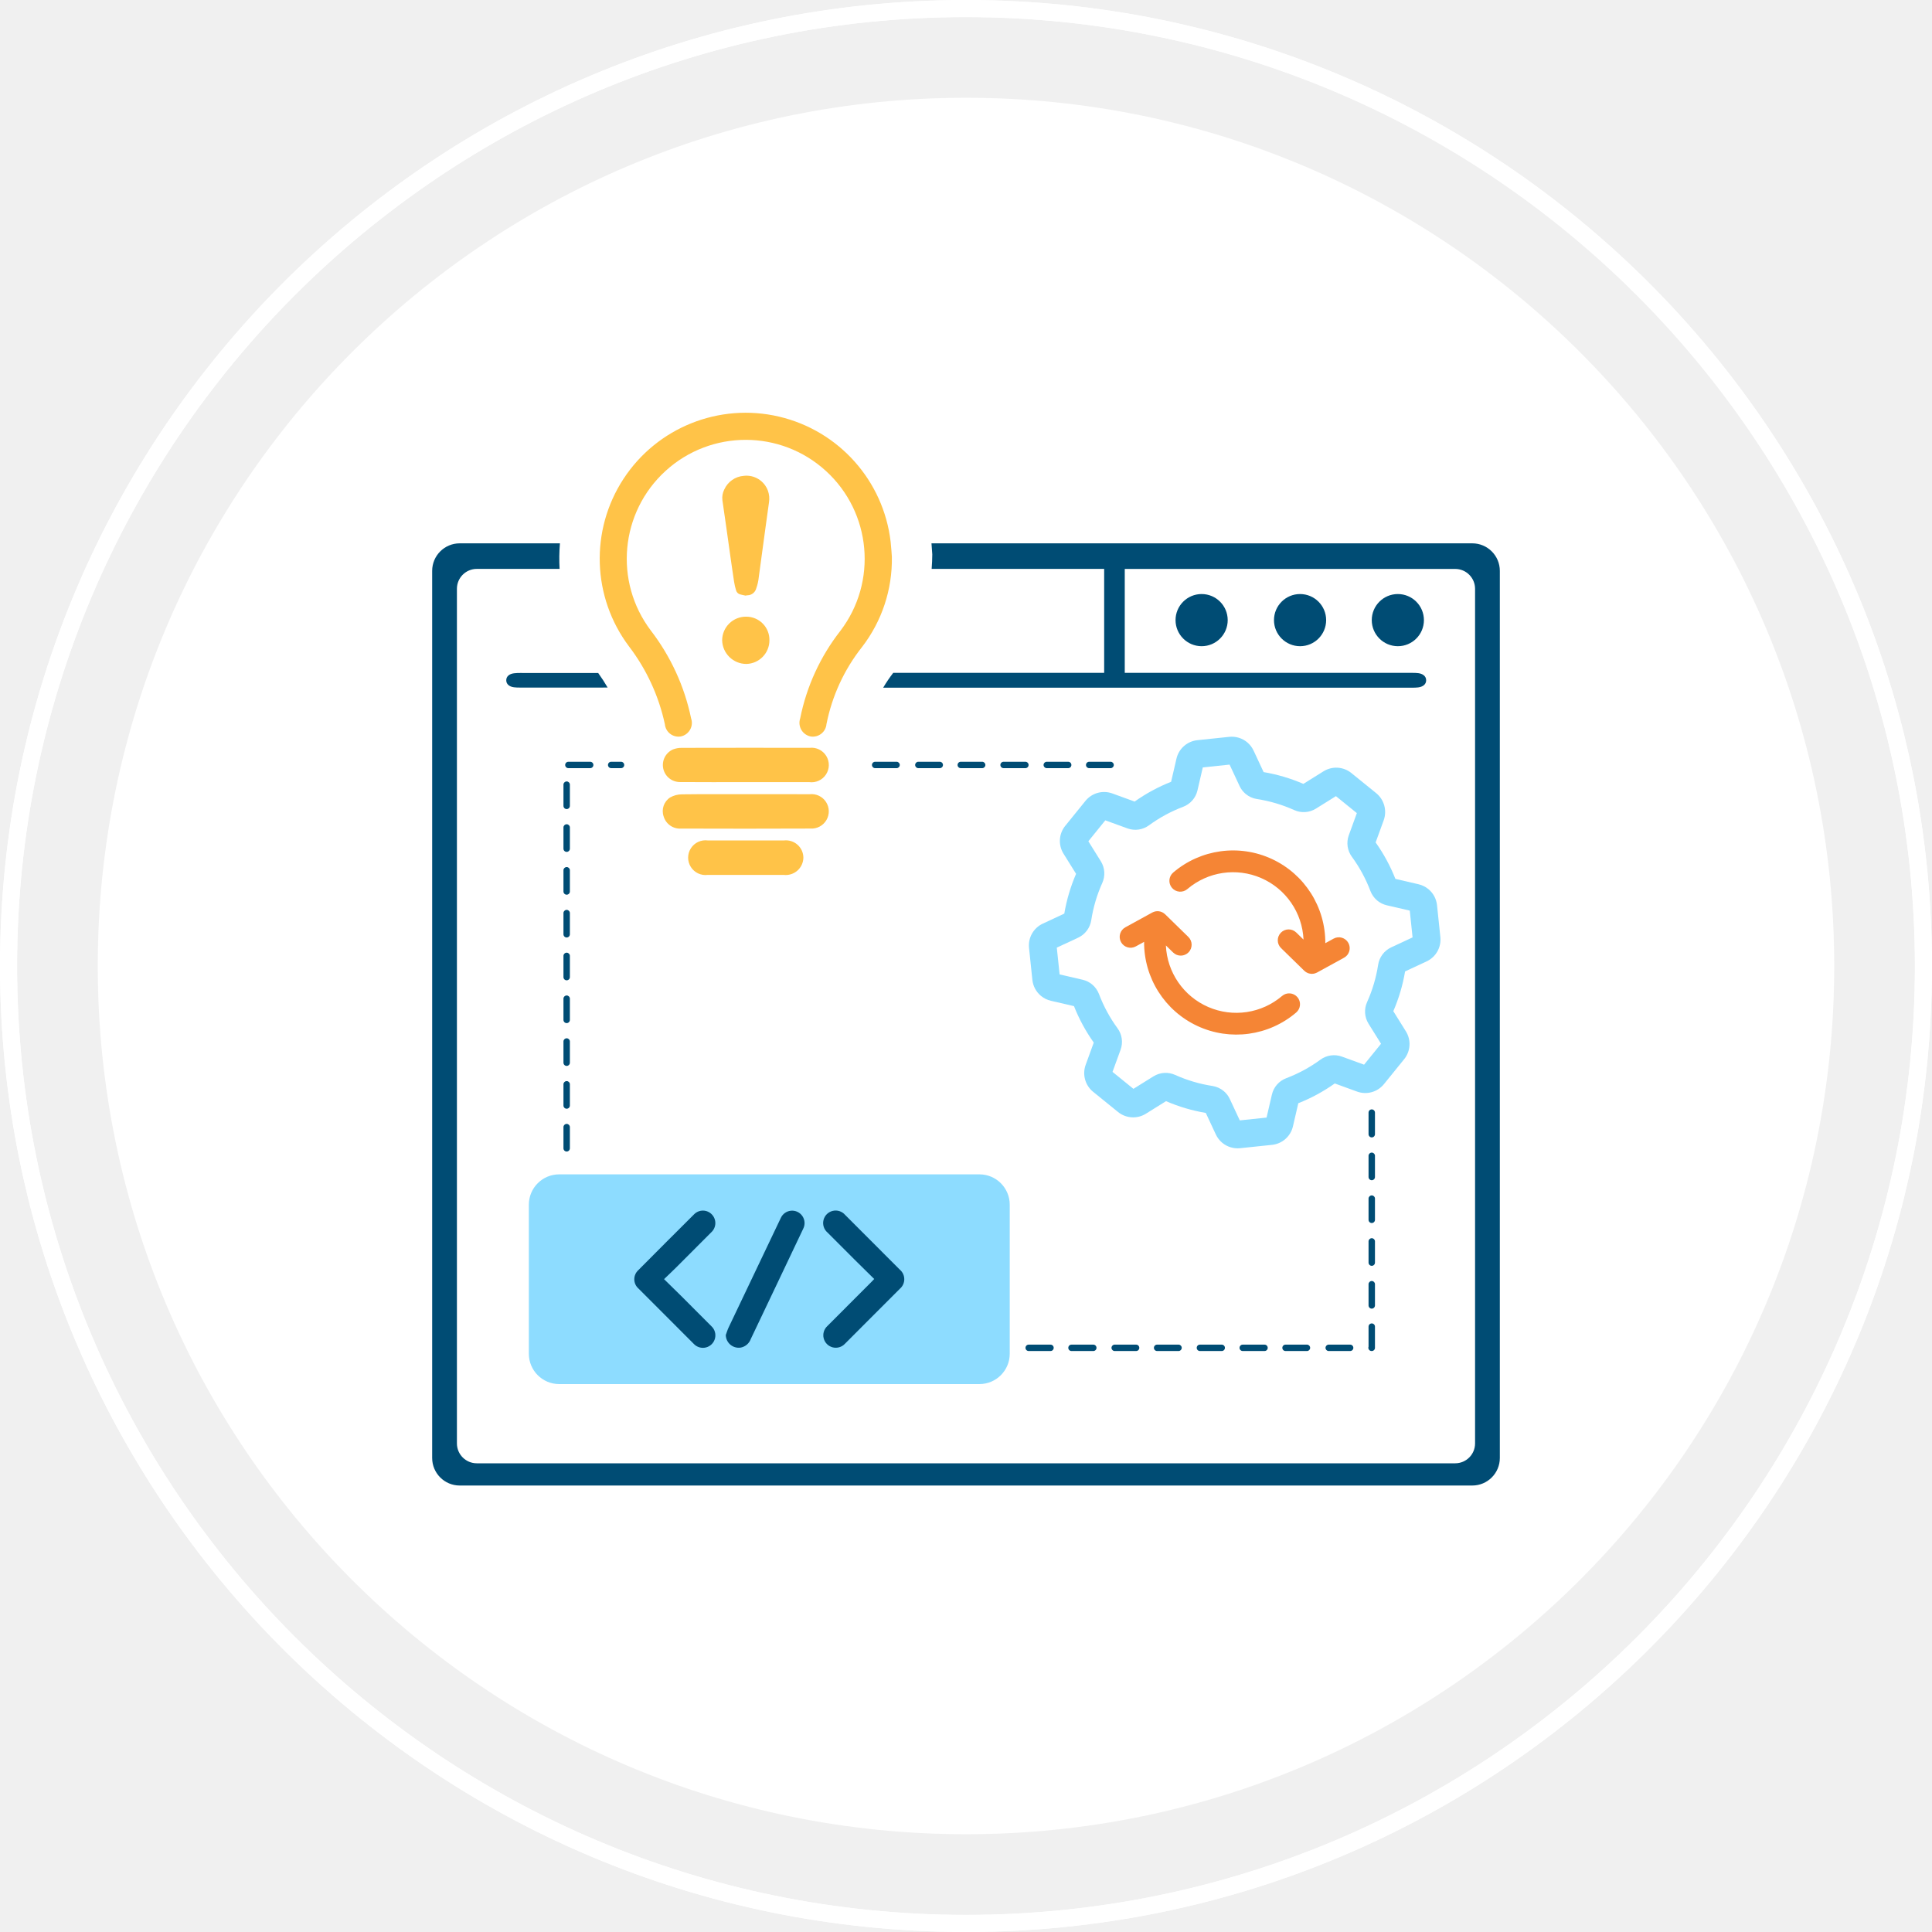
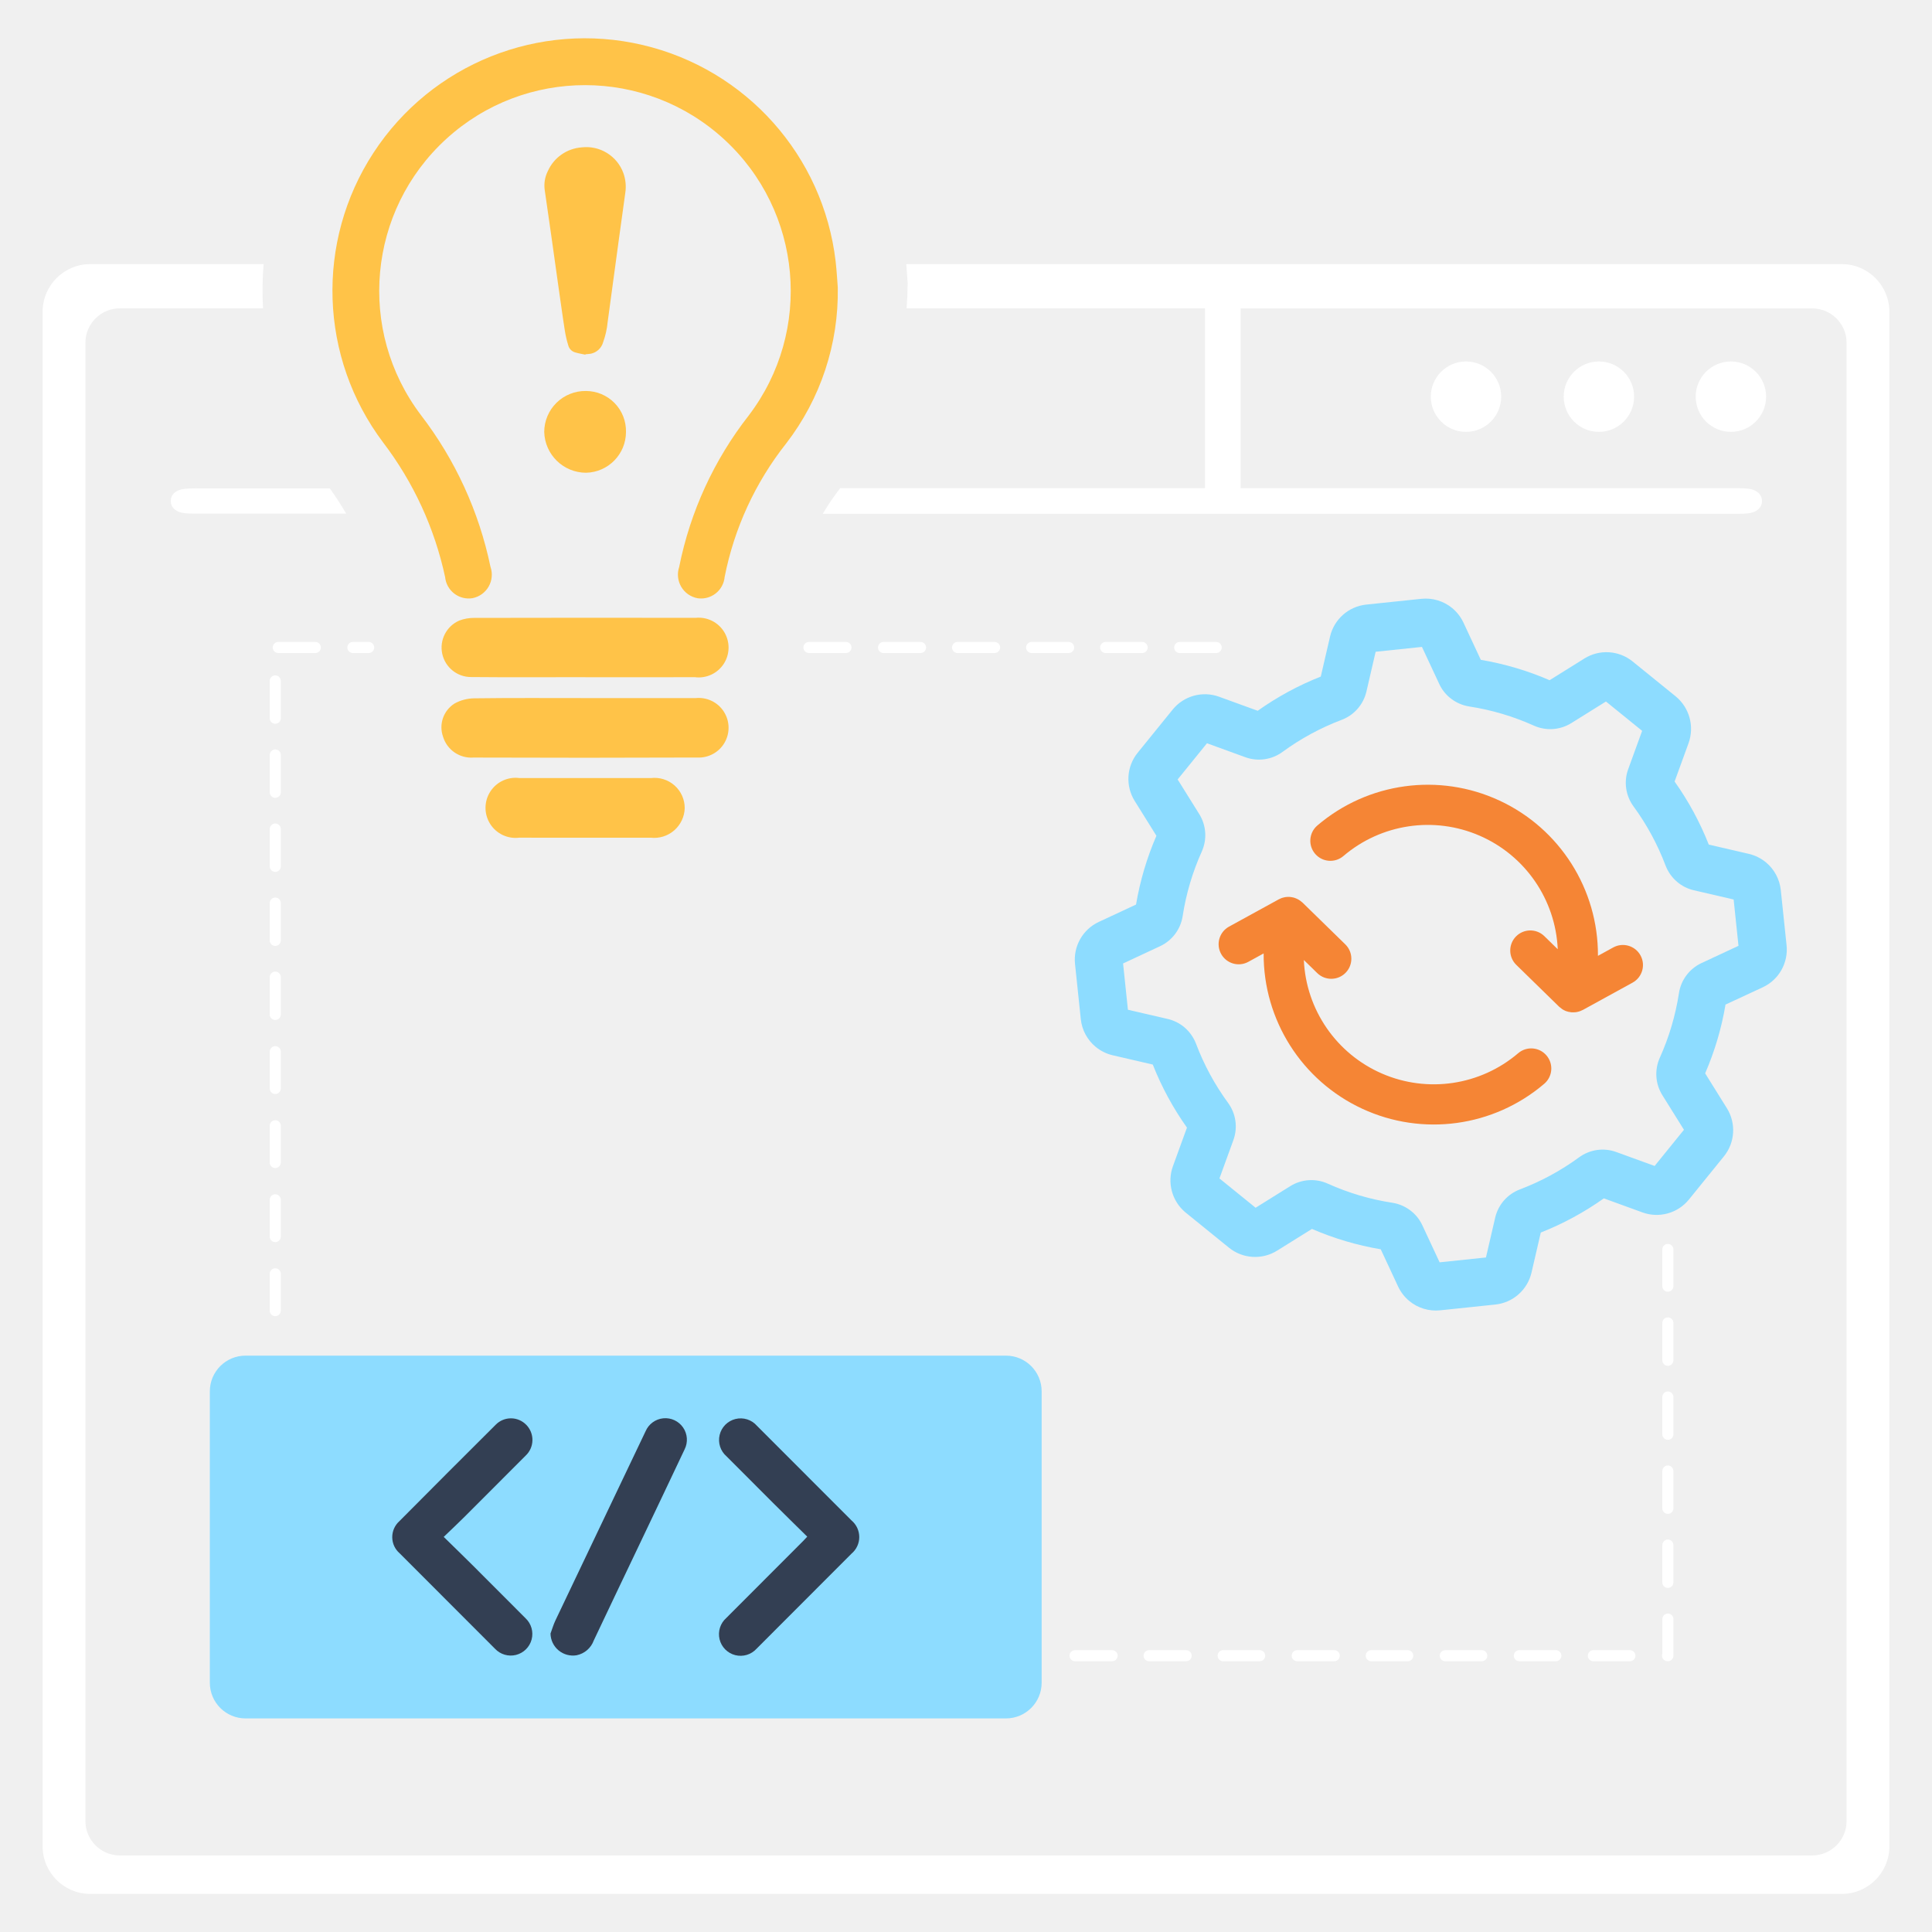
- <svg xmlns="http://www.w3.org/2000/svg" viewBox="0 0 160.012 160.012">
+ <svg xmlns="http://www.w3.org/2000/svg" viewBox="0 0 136 136">
  <defs>
-     <style>.a{fill:#fff;}.b{fill:none;stroke:#fff;stroke-linecap:round;stroke-linejoin:round;stroke-width:1.417px;}.c{fill:#004c74;}.d{fill:#8ddcff;}.e{fill:#f58535;}.f{fill:#ffc348;}</style>
+     <style>.a{fill:#fff;}.b{fill:#8ddcff;}.c{fill:#f58535;}.d{fill:#ffc348;}.e{fill:#333f53;}</style>
  </defs>
-   <circle class="a" cx="80.006" cy="80.006" r="71.908" />
-   <circle class="b" cx="80.006" cy="80.006" r="79.297" />
-   <path class="a" d="M80.006,160.006A80,80,0,1,1,160.006,80.006,80,80,0,0,1,80.006,160.006Zm0-158.595A78.594,78.594,0,1,0,158.6,80.006v-.001A78.684,78.684,0,0,0,80.006,1.411Z" />
-   <path class="c" d="M97.361,51.362a2.16,2.16,0,1,1,2.16,2.158A2.163,2.163,0,0,1,97.361,51.362Z" />
-   <path class="c" d="M105.514,51.362a2.16,2.16,0,1,1,2.16,2.158A2.163,2.163,0,0,1,105.514,51.362Z" />
-   <path class="c" d="M113.612,51.362a2.16,2.16,0,1,1,2.16,2.158A2.163,2.163,0,0,1,113.612,51.362Z" />
-   <path class="d" d="M90.501,90.397a1.996,1.996,0,0,1-.586-2.2l.672-1.848a14.251,14.251,0,0,1-1.637-3.019l-1.917-.444a1.998,1.998,0,0,1-.819-.405l-0-0A1.994,1.994,0,0,1,85.503,81.154l-.277-2.646a1.99,1.99,0,0,1,1.138-2.01l1.784-.832a14.235,14.235,0,0,1,.975-3.293L88.082,70.704a1.99,1.99,0,0,1,.142-2.305l1.675-2.067a1.99,1.99,0,0,1,2.226-.617l1.848.672a14.239,14.239,0,0,1,3.02-1.637l.444-1.917a1.991,1.991,0,0,1,1.731-1.53l2.645-.277a2.002,2.002,0,0,1,1.476.446l0.0 0a2.026,2.026,0,0,1,.534.691l.832,1.784a14.253,14.253,0,0,1,3.293.975l1.668-1.041a1.991,1.991,0,0,1,2.305.142l2.067,1.675a2.016,2.016,0,0,1,.617,2.226l-.672,1.848a14.236,14.236,0,0,1,1.637,3.02l1.917.444a2,2,0,0,1,.819.405l0.0 0a1.994,1.994,0,0,1,.711,1.326l.277,2.645a1.991,1.991,0,0,1-1.138,2.011l-1.784.832a14.229,14.229,0,0,1-.975,3.293l1.041,1.669a1.99,1.99,0,0,1-.142,2.306l-1.674,2.066a1.991,1.991,0,0,1-2.226.618l-1.848-.673a14.255,14.255,0,0,1-3.02,1.637l-.444,1.918a1.99,1.99,0,0,1-1.731,1.53l-2.645.277a2.002,2.002,0,0,1-1.476-.446l-0-0a2.027,2.027,0,0,1-.534-.691l-.832-1.784a14.255,14.255,0,0,1-3.293-.975l-1.669,1.041a1.99,1.99,0,0,1-2.305-.142C90.518,90.411,90.501,90.397,90.501,90.397Z" />
-   <path class="a" d="M92.81,86.939a1.909,1.909,0,0,0-.259-1.783,11.911,11.911,0,0,1-1.529-2.822,1.947,1.947,0,0,0-.559-.791,1.904,1.904,0,0,0-.798-.399l-1.906-.441-.233-2.218,1.775-.828a1.913,1.913,0,0,0,1.079-1.444,11.926,11.926,0,0,1,.911-3.08,1.91,1.91,0,0,0-.115-1.796l-1.037-1.662,1.404-1.733,1.839.669a1.908,1.908,0,0,0,1.782-.259,11.951,11.951,0,0,1,2.822-1.53,1.911,1.911,0,0,0,1.19-1.354l.442-1.909,2.218-.233.828,1.774a1.876,1.876,0,0,0,.495.648,1.92,1.92,0,0,0,.951.431,11.946,11.946,0,0,1,3.077.912,1.911,1.911,0,0,0,1.798-.117l1.659-1.035,1.733,1.404-.668,1.838a1.909,1.909,0,0,0,.258,1.783,11.959,11.959,0,0,1,1.531,2.824,1.93,1.93,0,0,0,.558.79,1.903,1.903,0,0,0,.797.399l1.907.442.232,2.218-1.773.827a1.912,1.912,0,0,0-1.08,1.447,11.946,11.946,0,0,1-.911,3.077,1.909,1.909,0,0,0,.116,1.797l1.036,1.661-1.404,1.732-1.839-.669a1.908,1.908,0,0,0-1.782.258,11.955,11.955,0,0,1-2.824,1.531,1.907,1.907,0,0,0-1.189,1.355l-.442,1.907-2.218.233-.828-1.774a1.878,1.878,0,0,0-.495-.648,1.919,1.919,0,0,0-.951-.431,11.911,11.911,0,0,1-3.077-.912,1.909,1.909,0,0,0-1.798.117l-1.66,1.035-1.732-1.404Z" />
-   <path class="e" d="M111.318,79.319a.901.901,0,0,0-.867-1.58l-.686.377a7.638,7.638,0,0,0-12.597-5.852.901.901,0,1,0,1.169,1.372A5.839,5.839,0,0,1,107.96,77.819l-.601-.587a.901.901,0,0,0-1.26,1.29l1.923,1.878.018.015a.897.897,0,0,0,.096.076c.014.01.027.021.042.03a.906.906,0,0,0,.139.07l.011.006.005.001c.012.005.026.006.038.01.02.006.039.014.059.019.009.002.019.002.028.004a.901.901,0,0,0,.096.017c.014.002.028.004.043.005.018.001.036-0.0.055,0a.892.892,0,0,0,.096-.005c.024-.002.047-.005.07-.009.014-.003.028-.006.042-.01.021-.005.042-.01.063-.017a.897.897,0,0,0,.131-.054l.012-.005.017-.007.002-.001.021-.012.009-.005Z" />
-   <path class="e" d="M107.455,82.588a.901.901,0,0,0-1.27-.101A5.839,5.839,0,0,1,96.561,78.303l.601.587a.901.901,0,0,0,1.26-1.29l-1.923-1.878c-.011-.01-.023-.018-.034-.027a.888.888,0,0,0-.076-.061c-.023-.016-.046-.031-.069-.045-.026-.015-.053-.029-.08-.041-.026-.012-.052-.022-.079-.032-.021-.007-.042-.014-.064-.02l-.005-.002-.018-.003c-.027-.006-.053-.011-.081-.015-.023-.003-.045-.006-.068-.008l-.036-.001c-.023-.001-.045 0-.068.002-.022.001-.044.002-.066.005-.015.002-.03.004-.046.007-.021.004-.042.01-.062.015-.02.005-.039.009-.058.015-.017.006-.033.012-.05.018-.019.007-.037.017-.056.026l-.015.007c-.011.005-.022.008-.032.014l-.017.009-.016.009-2.2,1.207A.901.901,0,0,0,94.07,78.383l.686-.377a7.638,7.638,0,0,0,12.597,5.852A.901.901,0,0,0,107.455,82.588Z" />
-   <path class="c" d="M43.08,56.946a3.871,3.871,0,0,1-.513-.024c-.401-.053-.639-.271-.638-.582.002-.313.243-.529.646-.578a4.36,4.36,0,0,1,.529-.025l.413.002h6.026q.425.59.783,1.206Z" />
-   <path class="c" d="M121.937,123.034H38.074a2.281,2.281,0,0,1-2.281-2.281V47.281a2.281,2.281,0,0,1,2.281-2.281h8.3a15.391,15.391,0,0,0-.028,2.117H39.489a1.646,1.646,0,0,0-1.646,1.646v70.784a1.646,1.646,0,0,0,1.646,1.646h81.033a1.646,1.646,0,0,0,1.646-1.646v-70.781a1.646,1.646,0,0,0-1.646-1.646H93.155v8.609l23.817-.001a3.789,3.789,0,0,1,.508.026c.311.042.642.22.637.596-.004.315-.252.532-.663.583a4.073,4.073,0,0,1-.498.023L73.147,56.954a11.937,11.937,0,0,1,.83-1.225H91.449V47.117H77.161c.032-.421.048-.813.052-1.202,0,0-.047-.689-.066-.915h44.791a2.281,2.281,0,0,1,2.281,2.281v73.473A2.281,2.281,0,0,1,121.937,123.034Z" />
-   <path class="f" d="M73.866,46.114a11.885,11.885,0,0,1-2.473,7.475A14.963,14.963,0,0,0,68.45,59.975a1.135,1.135,0,0,1-1.302,1.022,1.15,1.15,0,0,1-.876-1.496,17.246,17.246,0,0,1,3.328-7.251,9.852,9.852,0,1,0-15.69-.018,17.891,17.891,0,0,1,3.328,7.26,1.146,1.146,0,0,1-.859,1.503,1.132,1.132,0,0,1-1.312-1.008,16.26,16.26,0,0,0-2.966-6.443,12.088,12.088,0,1,1,21.663-8.676C73.819,45.357,73.845,45.852,73.866,46.114Z" />
-   <path class="f" d="M61.811,65.777c1.749,0,3.498-.003,5.248.001a1.428,1.428,0,1,1,.071,2.845q-5.353.022-10.707.002a1.412,1.412,0,0,1-1.459-1.005,1.346,1.346,0,0,1,.548-1.579,1.987,1.987,0,0,1,.946-.252C58.242,65.765,60.027,65.777,61.811,65.777Z" />
-   <path class="f" d="M64.92,69.608A1.446,1.446,0,0,1,66.538,71.038a1.466,1.466,0,0,1-1.635,1.424c-3.499.003-2.787.003-6.286-0a1.44,1.44,0,1,1,.016-2.854C60.384,69.605,63.17,69.604,64.92,69.608Z" />
-   <path class="f" d="M61.775,64.776c-1.82,0-3.64.011-5.459-.005a1.412,1.412,0,0,1-.576-2.703,1.96,1.96,0,0,1,.721-.129q5.3-.012,10.6-.003a1.431,1.431,0,1,1-.038,2.841c-1.749.006-3.498.002-5.247.002Z" />
-   <path class="f" d="M61.785,49.336c-.162-.034-.325-.061-.487-.108a.473.473,0,0,1-.338-.345,5.044,5.044,0,0,1-.162-.703c-.115-.723-.21-1.454-.318-2.184l-.325-2.312c-.108-.751-.216-1.508-.325-2.258a1.54,1.54,0,0,1,.156-.886,1.928,1.928,0,0,1,1.609-1.129,1.893,1.893,0,0,1,2.008,1.237,1.952,1.952,0,0,1,.088.947c-.101.703-.189,1.406-.291,2.103-.101.744-.203,1.488-.304,2.238-.081.615-.169,1.231-.25,1.846a3.877,3.877,0,0,1-.216.96.771.771,0,0,1-.588.548c-.088.014-.176.02-.264.027C61.792,49.322,61.785,49.329,61.785,49.336Z" />
-   <path class="f" d="M61.812,51.074a1.918,1.918,0,0,1,1.913,1.961,1.955,1.955,0,0,1-1.907,1.954,2.007,2.007,0,0,1-2.008-1.954A1.967,1.967,0,0,1,61.812,51.074Z" />
-   <rect class="d" x="43.8" y="97.262" width="39.828" height="17.37" rx="2.512" />
-   <path class="c" d="M72.404,105.929c-.558-.55-1.1-1.08-1.637-1.615q-1.116-1.112-2.227-2.23a1.035,1.035,0,1,1,1.455-1.463q2.269,2.266,4.532,4.536a1.036,1.036,0,0,1-.002,1.584q-2.271,2.279-4.547,4.553a1.034,1.034,0,1,1-1.451-1.471q1.841-1.842,3.68-3.686C72.265,106.081,72.317,106.021,72.404,105.929Z" />
-   <path class="c" d="M54.998,105.941c.494.484.949.925,1.398,1.372q1.264,1.259,2.521,2.524a1.034,1.034,0,1,1-1.465,1.457q-2.283-2.282-4.563-4.567a1.023,1.023,0,0,1-.017-1.536q2.305-2.322,4.624-4.629a1.021,1.021,0,0,1,1.456.015,1.032,1.032,0,0,1-.032,1.474q-1.459,1.466-2.923,2.926C55.683,105.291,55.358,105.594,54.998,105.941Z" />
-   <path class="c" d="M60.111,110.569c.077-.209.139-.426.235-.627q1.421-2.994,2.851-5.983.734-1.54,1.468-3.08a1.03,1.03,0,1,1,1.866.872c-.705,1.497-1.419,2.99-2.131,4.485-.739,1.554-1.483,3.105-2.218,4.661a1.108,1.108,0,0,1-.822.711A1.072,1.072,0,0,1,60.111,110.569Z" />
-   <path class="c" d="M46.933,95.372a.266.266,0,0,1-.266-.266V93.333a.266.266,0,0,1,.531,0v1.773A.266.266,0,0,1,46.933,95.372Zm0-3.545a.266.266,0,0,1-.266-.266V89.788a.266.266,0,0,1,.531,0V91.561A.266.266,0,0,1,46.933,91.827Zm0-3.546a.266.266,0,0,1-.266-.266V86.243a.266.266,0,0,1,.531,0v1.772A.266.266,0,0,1,46.933,88.281Zm0-3.545a.266.266,0,0,1-.266-.266V82.697a.266.266,0,0,1,.531,0V84.47A.266.266,0,0,1,46.933,84.736Zm0-3.545a.266.266,0,0,1-.266-.266V79.152a.266.266,0,0,1,.531,0V80.925A.266.266,0,0,1,46.933,81.191Zm0-3.546a.266.266,0,0,1-.266-.266V75.607a.266.266,0,0,1,.531,0V77.379A.266.266,0,0,1,46.933,77.645Zm0-3.545a.266.266,0,0,1-.266-.266V72.061a.266.266,0,0,1,.531,0v1.773A.266.266,0,0,1,46.933,74.1Zm0-3.545a.266.266,0,0,1-.266-.266V68.516a.266.266,0,0,1,.531,0V70.289A.266.266,0,0,1,46.933,70.555Zm0-3.546a.266.266,0,0,1-.266-.266V64.97a.266.266,0,0,1,.531,0v1.773A.266.266,0,0,1,46.933,67.009Zm4.485-3.388h-.782a.266.266,0,1,1,0-.531h.782a.266.266,0,1,1,0,.531Zm-2.555,0H47.091a.266.266,0,1,1,0-.531H48.864a.266.266,0,1,1,0,.531Z" />
-   <path class="c" d="M91.998,63.621H90.225a.266.266,0,1,1,0-.531h1.772a.266.266,0,0,1,0,.531Zm-3.545,0H86.68a.266.266,0,0,1,0-.531h1.773a.266.266,0,1,1,0,.531Zm-3.545,0H83.135a.266.266,0,1,1,0-.531h1.773a.266.266,0,1,1,0,.531Zm-3.546,0H79.589a.266.266,0,1,1,0-.531h1.772a.266.266,0,0,1,0,.531Zm-3.545,0H76.044a.266.266,0,0,1,0-.531h1.773a.266.266,0,1,1,0,.531Zm-3.545,0H72.499a.266.266,0,1,1,0-.531H74.271a.266.266,0,0,1,0,.531Z" />
-   <path class="c" d="M113.612,111.895a.271.271,0,0,1-.266-.366v-1.639a.266.266,0,1,1,.531,0v1.739A.266.266,0,0,1,113.612,111.895Zm-1.807,0h-1.773a.266.266,0,0,1,0-.531h1.773a.266.266,0,1,1,0,.531Zm-3.545,0h-1.773a.266.266,0,1,1,0-.531h1.773a.266.266,0,0,1,0,.531Zm-3.546,0h-1.772a.266.266,0,1,1,0-.531h1.772a.266.266,0,1,1,0,.531Zm-3.545,0H99.396a.266.266,0,1,1,0-.531h1.773a.266.266,0,1,1,0,.531Zm-3.545,0H95.851a.266.266,0,1,1,0-.531h1.773a.266.266,0,0,1,0,.531Zm-3.546,0H92.306a.266.266,0,0,1,0-.531h1.772a.266.266,0,1,1,0,.531Zm-3.545,0H88.76a.266.266,0,1,1,0-.531h1.773a.266.266,0,1,1,0,.531Zm-3.545,0H85.215a.266.266,0,1,1,0-.531h1.773a.266.266,0,1,1,0,.531Zm26.624-3.511a.266.266,0,0,1-.266-.266v-1.773a.266.266,0,0,1,.531,0v1.773A.266.266,0,0,1,113.612,108.384Zm0-3.546a.266.266,0,0,1-.266-.266v-1.772a.266.266,0,0,1,.531,0v1.772A.266.266,0,0,1,113.612,104.838Zm0-3.545a.266.266,0,0,1-.266-.266V99.255a.266.266,0,0,1,.531,0v1.773A.266.266,0,0,1,113.612,101.293Zm0-3.545a.266.266,0,0,1-.266-.266V95.71a.266.266,0,0,1,.531,0V97.482A.266.266,0,0,1,113.612,97.748Zm0-3.546a.266.266,0,0,1-.266-.266V92.164a.266.266,0,1,1,.531,0v1.772A.266.266,0,0,1,113.612,94.202Z" />
+   <path class="a" d="M100.718,27.924a2.478,2.478,0,1,1,2.478,2.477A2.481,2.481,0,0,1,100.718,27.924Z" />
+   <path class="a" d="M110.074,27.924a2.478,2.478,0,1,1,2.478,2.477A2.481,2.481,0,0,1,110.074,27.924Z" />
+   <path class="a" d="M119.366,27.924a2.478,2.478,0,1,1,2.478,2.477A2.481,2.481,0,0,1,119.366,27.924Z" />
+   <path class="b" d="M125.763,66.541l-.408-3.889a2.93,2.93,0,0,0-1.045-1.949l-0-0a2.942,2.942,0,0,0-1.204-.596l-2.819-.653a20.936,20.936,0,0,0-2.406-4.44l.988-2.717a2.965,2.965,0,0,0-.906-3.273l-3.039-2.463a2.927,2.927,0,0,0-3.39-.209l-2.453,1.53a20.959,20.959,0,0,0-4.842-1.434l-1.223-2.623a2.977,2.977,0,0,0-.785-1.016l-0-.001a2.942,2.942,0,0,0-2.17-.656l-3.889.407a2.928,2.928,0,0,0-2.545,2.249l-.653,2.819a20.94,20.94,0,0,0-4.44,2.407l-2.716-.988a2.925,2.925,0,0,0-3.273.907l-2.462,3.038a2.926,2.926,0,0,0-.209,3.389l1.53,2.453a20.928,20.928,0,0,0-1.434,4.841l-2.623,1.223a2.926,2.926,0,0,0-1.673,2.955l.407,3.89a2.932,2.932,0,0,0,1.044,1.948l.001 0a2.934,2.934,0,0,0,1.204.595l2.818.653a20.959,20.959,0,0,0,2.406,4.439l-.988,2.717a2.934,2.934,0,0,0,.861,3.234s.026.022,3.084,2.501a2.926,2.926,0,0,0,3.389.209l2.453-1.53a20.966,20.966,0,0,0,4.842,1.434l1.223,2.623a2.975,2.975,0,0,0,.785,1.016l.001.001a2.943,2.943,0,0,0,2.17.656l3.889-.407a2.927,2.927,0,0,0,2.545-2.249l.653-2.819a20.96,20.96,0,0,0,4.439-2.406l2.717.989a2.927,2.927,0,0,0,3.273-.908l2.462-3.038a2.926,2.926,0,0,0,.209-3.389l-1.53-2.454a20.894,20.894,0,0,0,1.434-4.841L124.09,69.497A2.928,2.928,0,0,0,125.763,66.541Zm-5.991,1.253a2.81,2.81,0,0,0-1.587,2.127,17.557,17.557,0,0,1-1.34,4.524,2.806,2.806,0,0,0,.171,2.643l1.523,2.441-2.064,2.547L113.771,81.093a2.805,2.805,0,0,0-2.62.379,17.589,17.589,0,0,1-4.152,2.251,2.803,2.803,0,0,0-1.748,1.991l-.65,2.803-3.261.342-1.218-2.609a2.757,2.757,0,0,0-.728-.953,2.819,2.819,0,0,0-1.398-.633,17.506,17.506,0,0,1-4.524-1.341,2.806,2.806,0,0,0-2.644.172l-2.441,1.522-2.546-2.063.983-2.704a2.807,2.807,0,0,0-.381-2.622,17.522,17.522,0,0,1-2.248-4.15,2.869,2.869,0,0,0-.822-1.163,2.799,2.799,0,0,0-1.173-.587l-2.802-.648L79.057,67.821l2.609-1.217a2.811,2.811,0,0,0,1.587-2.124,17.546,17.546,0,0,1,1.34-4.528,2.807,2.807,0,0,0-.17-2.64l-1.524-2.444,2.064-2.547,2.704.984a2.805,2.805,0,0,0,2.62-.38,17.578,17.578,0,0,1,4.149-2.249,2.809,2.809,0,0,0,1.75-1.99l.65-2.806,3.26-.342,1.218,2.609a2.76,2.76,0,0,0,.728.953,2.824,2.824,0,0,0,1.399.634,17.568,17.568,0,0,1,4.524,1.341,2.809,2.809,0,0,0,2.644-.172l2.439-1.522,2.548,2.065-.983,2.702a2.808,2.808,0,0,0,.379,2.622,17.577,17.577,0,0,1,2.25,4.151,2.839,2.839,0,0,0,.821,1.161,2.795,2.795,0,0,0,1.171.587l2.803.65.341,3.261Z" />
+   <path class="c" d="M114.921,69.172a1.413,1.413,0,0,0-1.36-2.478l-1.076.591a11.976,11.976,0,0,0-19.751-9.177A1.413,1.413,0,1,0,94.566,60.26a9.155,9.155,0,0,1,15.089,6.56l-.943-.921a1.413,1.413,0,0,0-1.975,2.022l3.015,2.945c.009.009.019.014.029.023a1.405,1.405,0,0,0,.15.119c.022.015.043.033.065.047a1.421,1.421,0,0,0,.217.11l.018.009.008.002c.019.007.04.01.06.016.031.01.061.021.093.03.015.004.029.003.044.007a1.411,1.411,0,0,0,.151.026c.023.002.045.006.067.007.029.002.057-0.0.086 0a1.397,1.397,0,0,0,.15-.007c.037-.004.073-.008.109-.015.023-.004.044-.01.067-.015.033-.008.066-.016.099-.026a1.404,1.404,0,0,0,.206-.085l.019-.008c.009-.005.018-.006.027-.011l.003-.001.033-.018.015-.008Z" />
+   <path class="c" d="M108.863,74.297a1.413,1.413,0,0,0-1.992-.159,9.155,9.155,0,0,1-15.089-6.56l.943.921a1.413,1.413,0,0,0,1.975-2.022l-3.015-2.944c-.017-.016-.037-.028-.054-.043a1.398,1.398,0,0,0-.12-.095c-.036-.025-.071-.048-.109-.07a1.416,1.416,0,0,0-.126-.064c-.041-.018-.082-.035-.125-.05-.033-.011-.066-.023-.1-.031l-.007-.003c-.009-.002-.019-.002-.028-.004-.042-.01-.084-.018-.126-.024-.035-.005-.07-.01-.106-.012-.019-.001-.038-.001-.057-.002-.036-.001-.07.001-.106.003-.035.002-.069.003-.104.008-.024.003-.048.007-.071.011-.033.006-.065.015-.098.023-.031.008-.061.014-.092.024-.027.009-.052.018-.078.029-.03.012-.058.027-.087.041l-.023.011c-.016.008-.034.013-.05.021l-.027.015-.025.014-3.45,1.893a1.413,1.413,0,0,0,1.36,2.478l1.076-.591a11.977,11.977,0,0,0,19.752,9.176A1.413,1.413,0,0,0,108.863,74.297Z" />
+   <path class="a" d="M13.713,36.156a5.689,5.689,0,0,1-.754-.036c-.59-.078-.94-.399-.937-.856.003-.461.357-.778.949-.849a6.411,6.411,0,0,1,.778-.037l.608.004h8.86q.625.867,1.151,1.773Z" />
+   <path class="a" d="M129.647,133.318H6.353A3.353,3.353,0,0,1,3,129.964V21.946a3.353,3.353,0,0,1,3.353-3.353H18.555a22.63,22.63,0,0,0-.041,3.113H8.434a2.42,2.42,0,0,0-2.42,2.42v104.065a2.42,2.42,0,0,0,2.42,2.42H127.566a2.42,2.42,0,0,0,2.42-2.42V24.13a2.42,2.42,0,0,0-2.42-2.42H87.332V34.367l35.016-.001a5.569,5.569,0,0,1,.746.038c.458.062.943.324.937.876-.006.463-.37.783-.975.857a5.985,5.985,0,0,1-.732.033l-64.407-.001a17.551,17.551,0,0,1,1.221-1.801H84.823V21.706H63.818c.046-.619.071-1.195.076-1.767,0,0-.069-1.013-.097-1.346h65.85A3.353,3.353,0,0,1,133,21.946V129.964A3.353,3.353,0,0,1,129.647,133.318Z" />
+   <path class="d" d="M58.974,20.231A17.474,17.474,0,0,1,55.338,31.22a21.999,21.999,0,0,0-4.327,9.389,1.668,1.668,0,0,1-1.914,1.502,1.69,1.69,0,0,1-1.288-2.199,25.355,25.355,0,0,1,4.893-10.66,14.484,14.484,0,1,0-23.067-.027A26.302,26.302,0,0,1,34.526,39.898a1.685,1.685,0,0,1-1.263,2.209,1.665,1.665,0,0,1-1.929-1.482A23.905,23.905,0,0,0,26.974,31.153,17.771,17.771,0,1,1,58.823,18.397C58.904,19.119,58.943,19.845,58.974,20.231Z" />
+   <path class="d" d="M41.251,49.14c2.572,0,5.143-.004,7.715.002a2.099,2.099,0,1,1,.104,4.183q-7.871.032-15.741.002a2.076,2.076,0,0,1-2.145-1.478,1.979,1.979,0,0,1,.806-2.322,2.921,2.921,0,0,1,1.391-.37C36.004,49.122,38.627,49.14,41.251,49.14Z" />
+   <path class="d" d="M45.821,54.771A2.126,2.126,0,0,1,48.2,56.875a2.155,2.155,0,0,1-2.403,2.093c-5.144.004-4.097.005-9.241-.001a2.116,2.116,0,1,1,.024-4.196C39.152,54.767,43.249,54.766,45.821,54.771Z" />
+   <path class="d" d="M41.197,47.668c-2.675,0-5.351.017-8.026-.008a2.075,2.075,0,0,1-.848-3.974,2.881,2.881,0,0,1,1.06-.19q7.792-.017,15.584-.004a2.103,2.103,0,1,1-.057,4.177c-2.571.009-5.143.002-7.714.002Z" />
+   <path class="d" d="M41.212,24.968c-.239-.05-.477-.089-.716-.159a.695.695,0,0,1-.497-.507,7.416,7.416,0,0,1-.239-1.034c-.169-1.064-.308-2.137-.467-3.211l-.477-3.4c-.159-1.103-.318-2.217-.477-3.32a2.264,2.264,0,0,1,.229-1.302,2.834,2.834,0,0,1,2.366-1.66,2.783,2.783,0,0,1,2.952,1.819,2.869,2.869,0,0,1,.129,1.392c-.149,1.034-.278,2.068-.427,3.092-.149,1.093-.298,2.187-.447,3.29-.119.905-.249,1.809-.368,2.714a5.7,5.7,0,0,1-.318,1.412,1.133,1.133,0,0,1-.865.805c-.129.02-.258.03-.388.04C41.222,24.948,41.212,24.958,41.212,24.968Z" />
+   <path class="d" d="M41.252,27.523a2.82,2.82,0,0,1,2.813,2.883A2.873,2.873,0,0,1,41.262,33.278a2.95,2.95,0,0,1-2.952-2.873A2.892,2.892,0,0,1,41.252,27.523Z" />
+   <rect class="b" x="14.771" y="95.428" width="58.554" height="25.537" rx="2.512" />
+   <path class="e" d="M56.824,108.17c-.821-.809-1.617-1.588-2.406-2.375q-1.641-1.635-3.274-3.278a1.521,1.521,0,1,1,2.14-2.151q3.335,3.331,6.663,6.669a1.524,1.524,0,0,1-.003,2.329q-3.339,3.35-6.685,6.693a1.521,1.521,0,1,1-2.133-2.162q2.706-2.708,5.411-5.419C56.619,108.393,56.697,108.306,56.824,108.17Z" />
+   <path class="e" d="M31.235,108.187c.726.712,1.395,1.36,2.055,2.017q1.858,1.851,3.706,3.711a1.52,1.52,0,1,1-2.154,2.143q-3.356-3.355-6.708-6.715a1.504,1.504,0,0,1-.025-2.258q3.389-3.413,6.798-6.806a1.501,1.501,0,0,1,2.141.022,1.517,1.517,0,0,1-.047,2.167q-2.145,2.155-4.297,4.302C32.241,107.232,31.764,107.678,31.235,108.187Z" />
+   <path class="e" d="M38.752,114.992c.114-.308.205-.626.345-.922q2.089-4.401,4.191-8.796,1.08-2.264,2.159-4.528a1.515,1.515,0,1,1,2.744,1.282c-1.037,2.201-2.087,4.396-3.132,6.593-1.087,2.284-2.18,4.565-3.26,6.853a1.629,1.629,0,0,1-1.208,1.045A1.577,1.577,0,0,1,38.752,114.992Z" />
+   <path class="a" d="M19.377,92.649a.391.391,0,0,1-.391-.391V89.652a.391.391,0,0,1,.781,0v2.606A.391.391,0,0,1,19.377,92.649Zm0-5.212a.391.391,0,0,1-.391-.391V84.44a.391.391,0,0,1,.781,0v2.606A.391.391,0,0,1,19.377,87.437Zm0-5.213a.391.391,0,0,1-.391-.391V79.228a.391.391,0,0,1,.781,0V81.834A.391.391,0,0,1,19.377,82.224Zm0-5.212a.391.391,0,0,1-.391-.391V74.015a.391.391,0,0,1,.781,0v2.606A.391.391,0,0,1,19.377,77.012Zm0-5.212a.391.391,0,0,1-.391-.391V68.803a.391.391,0,1,1,.781,0v2.606A.391.391,0,0,1,19.377,71.8Zm0-5.213a.391.391,0,0,1-.391-.391V63.591a.391.391,0,1,1,.781,0v2.606A.391.391,0,0,1,19.377,66.587Zm0-5.212a.391.391,0,0,1-.391-.391V58.378a.391.391,0,1,1,.781,0v2.606A.391.391,0,0,1,19.377,61.375Zm0-5.212a.391.391,0,0,1-.391-.391V53.166a.391.391,0,1,1,.781,0v2.606A.391.391,0,0,1,19.377,56.163Zm0-5.213a.391.391,0,0,1-.391-.391V47.953a.391.391,0,1,1,.781,0v2.606A.391.391,0,0,1,19.377,50.95Zm6.594-4.98H24.822a.391.391,0,0,1,0-.781h1.149a.391.391,0,0,1,0,.781Zm-3.756,0H19.609a.391.391,0,1,1,0-.781h2.606a.391.391,0,0,1,0,.781Z" />
+   <path class="a" d="M85.63,45.97H83.025a.391.391,0,0,1,0-.781h2.606a.391.391,0,0,1,0,.781Zm-5.212,0H77.812a.391.391,0,0,1,0-.781h2.606a.391.391,0,0,1,0,.781Zm-5.212,0H72.6a.391.391,0,0,1,0-.781h2.606a.391.391,0,1,1,0,.781Zm-5.213,0H67.388a.391.391,0,0,1,0-.781h2.606a.391.391,0,1,1,0,.781Zm-5.212,0H62.175a.391.391,0,0,1,0-.781h2.606a.391.391,0,1,1,0,.781Zm-5.212,0H56.963a.391.391,0,1,1,0-.781h2.606a.391.391,0,0,1,0,.781Z" />
+   <path class="a" d="M117.408,116.941a.399.399,0,0,1-.391-.538v-2.409a.391.391,0,1,1,.781,0v2.556A.391.391,0,0,1,117.408,116.941Zm-2.657,0H112.145a.391.391,0,0,1,0-.781h2.606a.391.391,0,0,1,0,.781Zm-5.212,0h-2.606a.391.391,0,0,1,0-.781h2.606a.391.391,0,0,1,0,.781Zm-5.213,0h-2.606a.391.391,0,0,1,0-.781h2.606a.391.391,0,0,1,0,.781Zm-5.212,0H96.508a.391.391,0,0,1,0-.781h2.606a.391.391,0,0,1,0,.781Zm-5.212,0H91.296a.391.391,0,0,1,0-.781h2.606a.391.391,0,1,1,0,.781Zm-5.213,0H86.084a.391.391,0,0,1,0-.781H88.689a.391.391,0,0,1,0,.781Zm-5.212,0H80.871a.391.391,0,0,1,0-.781H83.477a.391.391,0,1,1,0,.781Zm-5.212,0H75.659a.391.391,0,0,1,0-.781h2.606a.391.391,0,1,1,0,.781Zm39.142-5.162a.391.391,0,0,1-.391-.391v-2.606a.391.391,0,1,1,.781,0v2.606A.391.391,0,0,1,117.408,111.779Zm0-5.213a.391.391,0,0,1-.391-.391v-2.606a.391.391,0,1,1,.781,0V106.176A.391.391,0,0,1,117.408,106.567Zm0-5.212a.391.391,0,0,1-.391-.391V98.358a.391.391,0,1,1,.781,0V100.964A.391.391,0,0,1,117.408,101.355Zm0-5.212a.391.391,0,0,1-.391-.391V93.146a.391.391,0,1,1,.781,0V95.752A.391.391,0,0,1,117.408,96.143Zm0-5.213a.391.391,0,0,1-.391-.391V87.934a.391.391,0,0,1,.781,0v2.606A.391.391,0,0,1,117.408,90.93Z" />
</svg>
